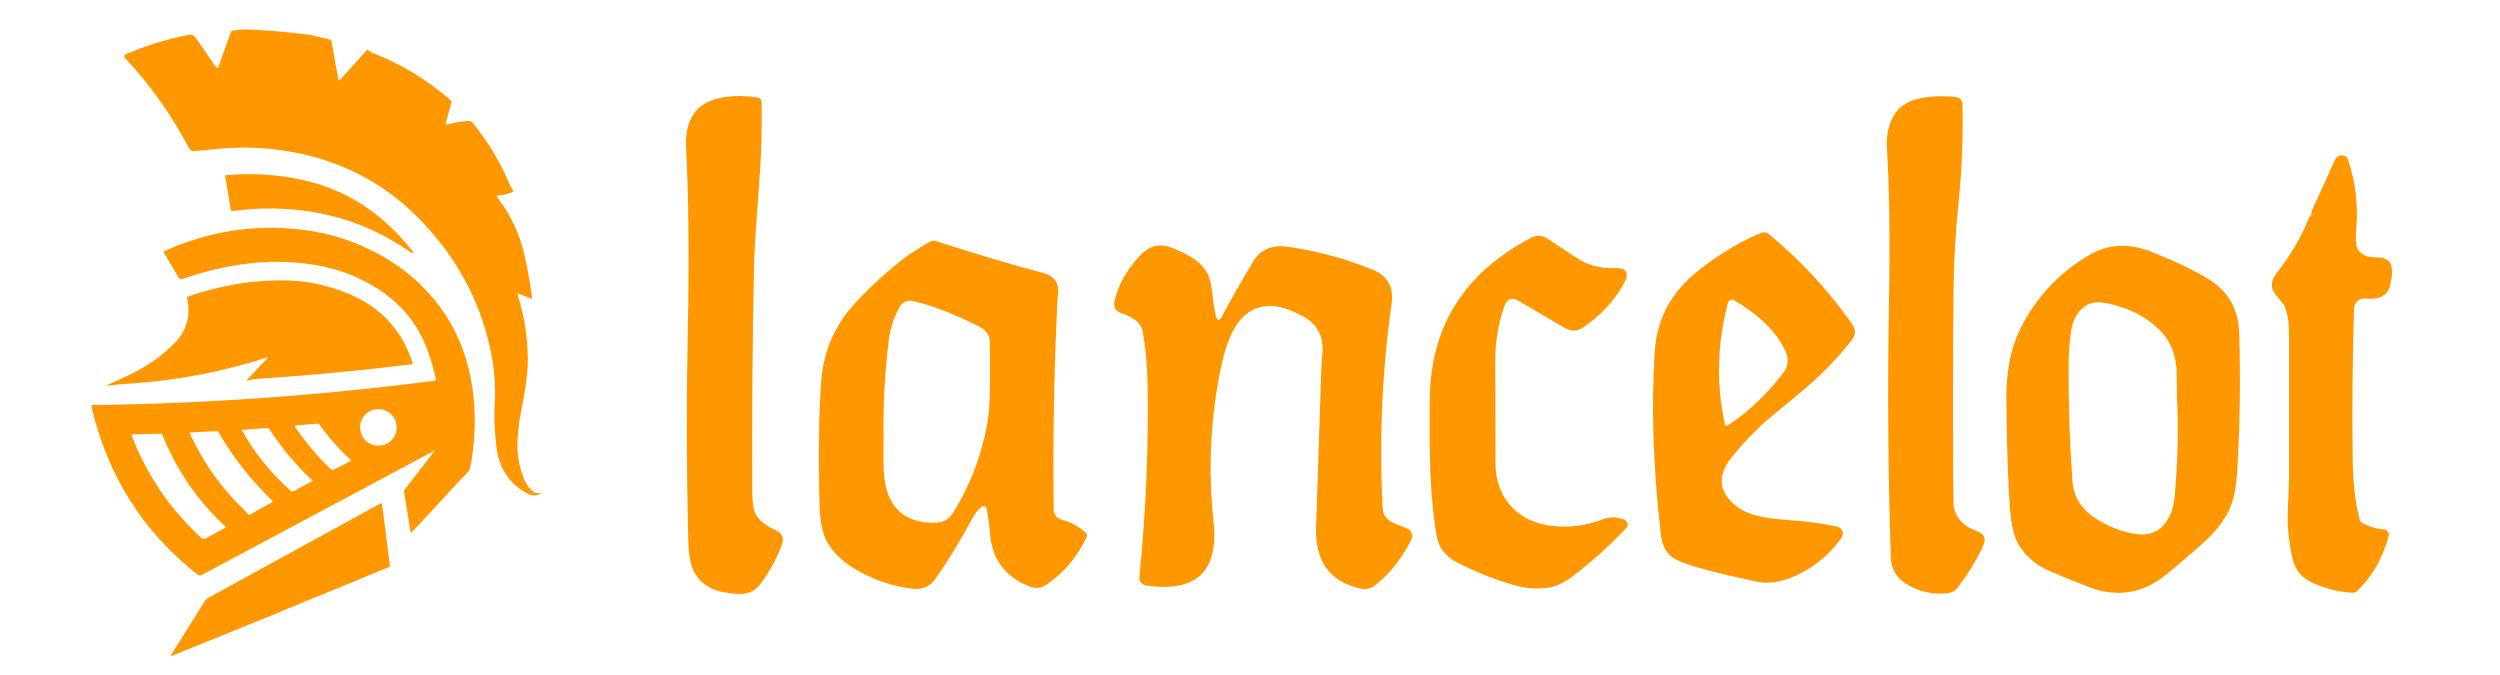
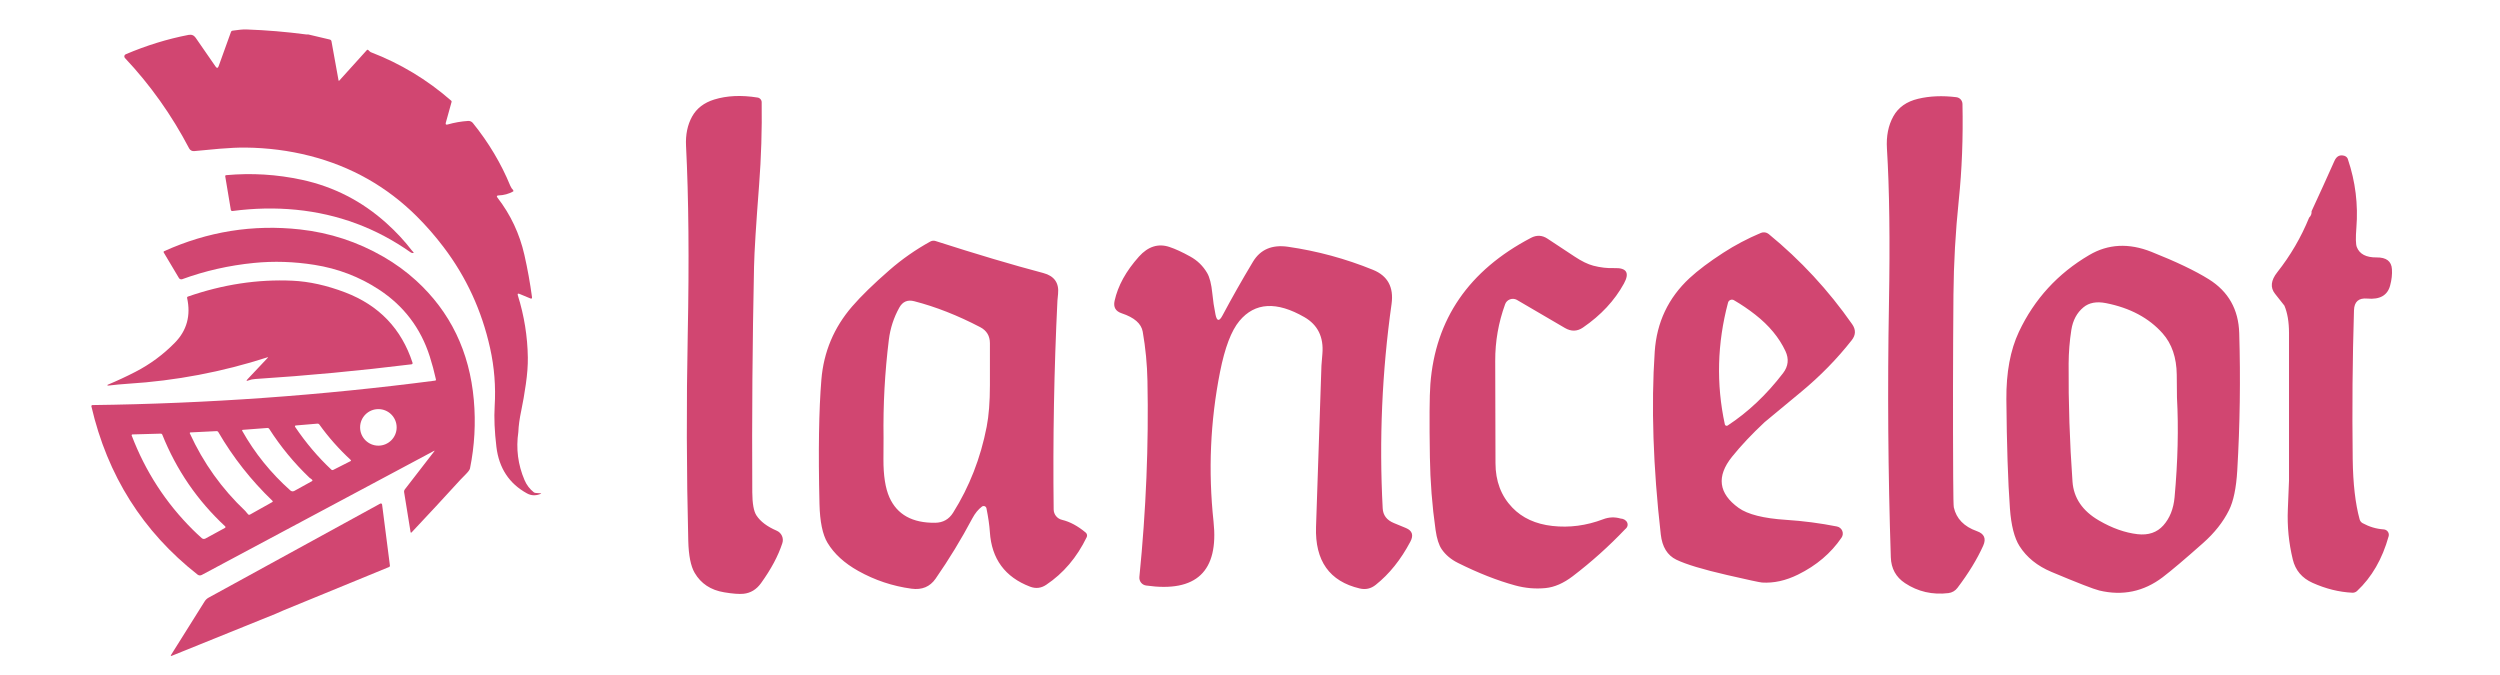
<svg xmlns="http://www.w3.org/2000/svg" style="isolation:isolate" viewBox="0 0 471 127" width="471pt" height="127pt">
  <defs>
-     <clipPath id="_clipPath_3yX40eZgHaLUv5qR8Rz3utGqKH2v7Vb1">
+     <clipPath id="_clipPath_23cPajney3HK7UIGXWRsGVrVjJCDyn7C">
      <rect width="471" height="127" />
    </clipPath>
  </defs>
-   <g clip-path="url(#_clipPath_3yX40eZgHaLUv5qR8Rz3utGqKH2v7Vb1)">
-     <clipPath id="_clipPath_qS3xFIqZ0Dx7aamU6KoL7nwPMfRscY8K">
+   <g clip-path="url(#_clipPath_23cPajney3HK7UIGXWRsGVrVjJCDyn7C)">
+     <clipPath id="_clipPath_SrL19Qzm4s92ye0YQ5fkQLqjeo8n2RhK">
      <rect x="109" y="0" width="362" height="127" transform="matrix(1,0,0,1,0,0)" fill="rgb(255,255,255)" />
    </clipPath>
-     <g clip-path="url(#_clipPath_qS3xFIqZ0Dx7aamU6KoL7nwPMfRscY8K)">
+     <g clip-path="url(#_clipPath_SrL19Qzm4s92ye0YQ5fkQLqjeo8n2RhK)">
      <g>
-         <path d=" M 346.08 99.19 C 346.534 99.279 346.911 99.589 347.085 100.014 C 347.258 100.439 347.204 100.923 346.94 101.3 Q 343.95 105.69 338.75 108.25 Q 335.29 109.96 331.97 109.75 Q 331.36 109.71 325.41 108.34 Q 318.53 106.76 315.81 105.44 Q 313.29 104.21 312.89 100.68 Q 310.72 81.56 311.75 66.25 Q 312.31 57.97 318.31 52.4 Q 320.71 50.18 324.68 47.61 Q 327.95 45.49 331.75 43.88 C 332.241 43.674 332.807 43.755 333.22 44.09 Q 342.24 51.48 348.94 61.07 Q 350.03 62.62 348.86 64.1 Q 344.72 69.37 339.35 73.82 Q 332.57 79.43 332.46 79.53 Q 328.85 82.9 326.31 86.06 Q 321.87 91.6 327.56 95.69 Q 330.13 97.53 336.5 97.94 Q 341.33 98.25 346.08 99.19 Z  M 330.69 59.28 Q 328.79 57.79 326.68 56.56 C 326.475 56.439 326.226 56.422 326.006 56.512 C 325.786 56.602 325.621 56.79 325.56 57.02 Q 322.5 68.54 324.96 79.95 C 324.985 80.062 325.062 80.154 325.168 80.198 C 325.273 80.242 325.394 80.231 325.49 80.17 Q 331.27 76.38 335.93 70.3 Q 337.41 68.36 336.38 66.15 Q 334.59 62.33 330.69 59.28 Z " fill="rgb(255,152,0)" />
-         <path d=" M 204.55 100.34 C 204.803 100.554 204.877 100.913 204.73 101.21 Q 201.96 106.93 197.1 110.18 Q 195.67 111.14 194.07 110.53 Q 186.98 107.83 186.49 100.23 Q 186.37 98.36 185.85 95.77 C 185.814 95.589 185.688 95.438 185.516 95.371 C 185.343 95.304 185.149 95.33 185 95.44 Q 183.96 96.22 183.2 97.64 Q 180.07 103.54 176.26 109.03 Q 174.67 111.31 171.73 110.91 Q 166.39 110.19 161.69 107.56 Q 157.77 105.37 155.9 102.26 Q 154.51 99.95 154.39 94.95 Q 154.04 80.04 154.75 71.5 Q 155.4 63.69 160.54 57.74 Q 163.06 54.82 167.58 50.88 Q 171.14 47.78 175.3 45.49 C 175.586 45.34 175.92 45.307 176.23 45.4 Q 187.83 49.13 196.56 51.44 Q 199.66 52.26 199.34 55.38 Q 199.22 56.57 199.22 56.64 Q 198.27 76.06 198.51 95.97 C 198.513 96.91 199.166 97.725 200.09 97.94 Q 202.31 98.47 204.55 100.34 Z  M 184.66 61.63 Q 178.29 58.31 172.24 56.75 Q 170.37 56.26 169.43 57.95 Q 167.86 60.77 167.46 64 Q 166.32 73.21 166.46 82.49 Q 166.46 82.68 166.44 86.5 Q 166.42 91.12 167.56 93.69 Q 169.74 98.58 176.2 98.49 Q 178.39 98.46 179.56 96.6 Q 184.17 89.27 185.89 80.4 Q 186.5 77.27 186.5 72.56 Q 186.5 68.46 186.5 64.66 Q 186.5 62.59 184.66 61.63 Z " fill="rgb(255,152,0)" />
-         <path d=" M 380.36 62.52 Q 384.73 53.26 393.61 48.05 Q 398.94 44.91 405.31 47.44 Q 412.31 50.22 416.15 52.62 Q 421.67 56.07 421.87 62.75 Q 422.26 75.7 421.5 88.64 Q 421.21 93.59 419.94 96.13 Q 418.29 99.45 415.06 102.31 Q 409.97 106.83 407.45 108.75 Q 402.09 112.82 395.5 111.25 Q 393.93 110.87 386.5 107.75 Q 382.5 106.07 380.48 102.89 Q 379.02 100.6 378.67 95.8 Q 378.11 88.07 378 75.25 Q 377.94 67.66 380.36 62.52 Z  M 390.24 62.16 Q 389.75 65.3 389.73 68.5 Q 389.66 79.63 390.46 90.74 Q 390.79 95.36 395.44 98.06 Q 399.17 100.23 402.71 100.64 Q 405.78 100.99 407.57 98.99 Q 409.39 96.95 409.69 93.69 Q 410.61 83.54 410.14 74.89 Q 410.14 74.83 410.1 70.61 Q 410.05 65.76 407.44 62.81 Q 403.57 58.45 396.77 57.11 Q 394.11 56.58 392.52 57.9 Q 390.67 59.43 390.24 62.16 Z " fill="rgb(255,152,0)" />
-         <path d=" M 146.32 99.98 C 147.24 100.37 147.705 101.396 147.39 102.34 Q 146.24 105.89 143.38 109.86 Q 142.08 111.67 140.06 111.87 Q 138.83 111.99 136.43 111.59 Q 132.65 110.97 130.87 107.92 Q 129.77 106.03 129.67 101.88 Q 129.18 82.44 129.57 63 Q 129.99 42.11 129.25 27.5 Q 129.09 24.31 130.39 21.96 Q 131.67 19.65 134.56 18.75 Q 138.16 17.64 142.74 18.38 C 143.174 18.448 143.495 18.815 143.5 19.25 Q 143.61 27.03 143.02 34.78 Q 142.15 46.04 142.06 50.25 Q 141.61 71.49 141.73 92.74 Q 141.75 95.94 142.51 97.1 Q 143.63 98.82 146.32 99.98 Z " fill="rgb(255,152,0)" />
-         <path d=" M 358.9 109.86 Q 356.33 108.16 356.23 104.99 Q 355.45 81.13 355.88 57.25 Q 356.2 39.32 355.5 28 Q 355.28 24.48 356.71 21.91 Q 358.12 19.38 361.38 18.61 Q 364.64 17.83 368.57 18.31 C 369.225 18.389 369.72 18.936 369.73 19.59 Q 369.93 29.15 369.03 37.75 Q 368.11 46.6 368.03 55.5 Q 367.89 72.7 367.98 89.89 Q 368.01 95.21 368.1 95.59 Q 368.81 98.78 372.45 100.07 Q 374.54 100.8 373.63 102.82 Q 371.92 106.62 368.78 110.76 C 368.374 111.307 367.758 111.661 367.08 111.74 Q 362.56 112.28 358.9 109.86 Z " fill="rgb(255,152,0)" />
-         <path d=" M 435.04 41 Q 435.56 40.51 435.5 39.79 Q 437.69 35.07 439.81 30.31 Q 440.42 28.95 441.73 29.37 C 442.057 29.496 442.288 29.742 442.35 30.03 Q 444.47 36.32 443.94 42.93 Q 443.72 45.76 444.02 46.54 Q 444.79 48.53 447.75 48.5 Q 450.5 48.47 450.64 50.71 Q 450.74 52.16 450.3 53.79 Q 449.56 56.58 445.99 56.25 Q 443.56 56.03 443.49 58.47 Q 443.07 72.25 443.25 86.5 Q 443.34 93.41 444.55 97.83 C 444.624 98.137 444.827 98.401 445.11 98.56 Q 447.01 99.6 449.1 99.74 C 449.408 99.762 449.69 99.919 449.869 100.169 C 450.047 100.419 450.103 100.735 450.02 101.03 Q 448.23 107.46 444.06 111.35 C 443.824 111.566 443.511 111.681 443.19 111.67 Q 439.44 111.49 435.69 109.81 Q 432.7 108.47 431.96 105.4 Q 430.83 100.73 431.03 95.98 Q 431.25 90.64 431.25 90.51 Q 431.25 76.63 431.25 62.75 Q 431.25 59.63 430.38 57.58 Q 430.37 57.55 428.61 55.34 Q 427.22 53.59 429.04 51.29 Q 432.77 46.57 435.04 41 Z " fill="rgb(255,152,0)" />
-         <path d=" M 305.31 97.69 C 305.875 97.713 306.369 98.013 306.562 98.451 C 306.755 98.888 306.608 99.377 306.19 99.69 Q 301.59 104.53 296.29 108.57 Q 293.7 110.54 291.2 110.79 Q 288.33 111.08 285.44 110.29 Q 280.41 108.91 274.69 106.06 Q 272.72 105.08 271.62 103.48 Q 270.81 102.3 270.46 99.83 Q 269.49 93 269.39 86.11 Q 269.23 75.71 269.48 72.39 Q 270.88 54 288.44 44.81 Q 290.04 43.97 291.54 44.96 Q 293.92 46.53 296.66 48.34 Q 298.63 49.65 300.19 50.06 Q 302.19 50.58 304.15 50.51 Q 307.61 50.39 305.95 53.42 Q 303.31 58.23 298.23 61.71 Q 296.6 62.83 294.83 61.79 L 285.75 56.48 C 285.355 56.273 284.886 56.245 284.467 56.403 C 284.048 56.56 283.721 56.888 283.57 57.3 Q 281.68 62.48 281.7 68 Q 281.75 77.62 281.75 87.25 Q 281.75 92.33 284.92 95.63 Q 287.73 98.56 292.47 99.09 Q 297.28 99.63 302.03 97.83 Q 303.65 97.21 305.31 97.69 Z " fill="rgb(255,152,0)" />
-         <path d=" M 262.6 98.54 L 264.88 99.48 Q 266.68 100.23 265.71 102.05 Q 263.02 107.14 259.18 110.19 Q 257.84 111.26 256.18 110.87 Q 247.62 108.86 247.94 99.26 Q 248.44 84.06 248.96 68.87 Q 248.96 68.82 249.14 66.64 Q 249.53 61.93 245.75 59.75 Q 237.88 55.22 233.51 60.46 Q 231.21 63.22 229.85 70.09 Q 227.1 84 228.63 98.26 Q 230.14 112.35 215.92 110.31 C 215.133 110.196 214.577 109.481 214.66 108.69 Q 216.55 89.79 216.18 71.75 Q 216.09 67.08 215.29 62.49 Q 214.89 60.21 211.34 59.03 Q 209.59 58.46 209.99 56.67 Q 210.92 52.43 214.58 48.34 Q 217.16 45.47 220.33 46.53 Q 221.99 47.08 224.24 48.33 Q 226.26 49.44 227.42 51.42 Q 228.14 52.64 228.4 55.26 Q 228.59 57.27 229 59.26 Q 229.39 61.18 230.31 59.45 Q 232.99 54.42 236.06 49.31 Q 238.15 45.84 242.66 46.49 Q 250.94 47.69 258.68 50.84 Q 262.83 52.53 262.17 57.27 Q 259.47 76.43 260.5 95.77 Q 260.6 97.72 262.6 98.54 Z " fill="rgb(255,152,0)" />
+         <path d=" M 330.69 59.28 Q 328.79 57.79 326.68 56.56 C 326.475 56.439 326.226 56.422 326.006 56.512 C 325.786 56.602 325.621 56.79 325.56 57.02 Q 322.5 68.54 324.96 79.95 C 324.985 80.062 325.062 80.154 325.168 80.198 C 325.273 80.242 325.394 80.231 325.49 80.17 Q 331.27 76.38 335.93 70.3 Q 337.41 68.36 336.38 66.15 Q 334.59 62.33 330.69 59.28 L 330.69 59.28 L 330.69 59.28 L 330.69 59.28 L 330.69 59.28 L 330.69 59.28 L 330.69 59.28 L 330.69 59.28 Z  M 184.66 61.63 Q 178.29 58.31 172.24 56.75 Q 170.37 56.26 169.43 57.95 Q 167.86 60.77 167.46 64 Q 166.32 73.21 166.46 82.49 Q 166.46 82.68 166.44 86.5 Q 166.42 91.12 167.56 93.69 Q 169.74 98.58 176.2 98.49 Q 178.39 98.46 179.56 96.6 Q 184.17 89.27 185.89 80.4 Q 186.5 77.27 186.5 72.56 Q 186.5 68.46 186.5 64.66 Q 186.5 62.59 184.66 61.63 L 184.66 61.63 L 184.66 61.63 L 184.66 61.63 L 184.66 61.63 L 184.66 61.63 L 184.66 61.63 L 184.66 61.63 Z  M 390.24 62.16 Q 389.75 65.3 389.73 68.5 Q 389.66 79.63 390.46 90.74 Q 390.79 95.36 395.44 98.06 Q 399.17 100.23 402.71 100.64 Q 405.78 100.99 407.57 98.99 Q 409.39 96.95 409.69 93.69 Q 410.61 83.54 410.14 74.89 Q 410.14 74.83 410.1 70.61 Q 410.05 65.76 407.44 62.81 Q 403.57 58.45 396.77 57.11 Q 394.11 56.58 392.52 57.9 Q 390.67 59.43 390.24 62.16 L 390.24 62.16 L 390.24 62.16 L 390.24 62.16 L 390.24 62.16 L 390.24 62.16 L 390.24 62.16 Z  M 146.32 99.98 C 147.24 100.37 147.705 101.396 147.39 102.34 Q 146.24 105.89 143.38 109.86 Q 142.08 111.67 140.06 111.87 Q 138.83 111.99 136.43 111.59 Q 132.65 110.97 130.87 107.92 Q 129.77 106.03 129.67 101.88 Q 129.18 82.44 129.57 63 Q 129.99 42.11 129.25 27.5 Q 129.09 24.31 130.39 21.96 Q 131.67 19.65 134.56 18.75 Q 138.16 17.64 142.74 18.38 C 143.174 18.448 143.495 18.815 143.5 19.25 Q 143.61 27.03 143.02 34.78 Q 142.15 46.04 142.06 50.25 Q 141.61 71.49 141.73 92.74 Q 141.75 95.94 142.51 97.1 Q 143.63 98.82 146.32 99.98 L 146.32 99.98 L 146.32 99.98 L 146.32 99.98 L 146.32 99.98 Z  M 358.9 109.86 Q 356.33 108.16 356.23 104.99 Q 355.45 81.13 355.88 57.25 Q 356.2 39.32 355.5 28 Q 355.28 24.48 356.71 21.91 Q 358.12 19.38 361.38 18.61 Q 364.64 17.83 368.57 18.31 C 369.225 18.389 369.72 18.936 369.73 19.59 Q 369.93 29.15 369.03 37.75 Q 368.11 46.6 368.03 55.5 Q 367.89 72.7 367.98 89.89 Q 368.01 95.21 368.1 95.59 Q 368.81 98.78 372.45 100.07 Q 374.54 100.8 373.63 102.82 Q 371.92 106.62 368.78 110.76 C 368.374 111.307 367.758 111.661 367.08 111.74 Q 362.56 112.28 358.9 109.86 L 358.9 109.86 L 358.9 109.86 L 358.9 109.86 Z  M 435.04 41 Q 435.56 40.51 435.5 39.79 Q 437.69 35.07 439.81 30.31 Q 440.42 28.95 441.73 29.37 C 442.057 29.496 442.288 29.742 442.35 30.03 Q 444.47 36.32 443.94 42.93 Q 443.72 45.76 444.02 46.54 Q 444.79 48.53 447.75 48.5 Q 450.5 48.47 450.64 50.71 Q 450.74 52.16 450.3 53.79 Q 449.56 56.58 445.99 56.25 Q 443.56 56.03 443.49 58.47 Q 443.07 72.25 443.25 86.5 Q 443.34 93.41 444.55 97.83 C 444.624 98.137 444.827 98.401 445.11 98.56 Q 447.01 99.6 449.1 99.74 C 449.408 99.762 449.69 99.919 449.869 100.169 C 450.047 100.419 450.103 100.735 450.02 101.03 Q 448.23 107.46 444.06 111.35 C 443.824 111.566 443.511 111.681 443.19 111.67 Q 439.44 111.49 435.69 109.81 Q 432.7 108.47 431.96 105.4 Q 430.83 100.73 431.03 95.98 Q 431.25 90.64 431.25 90.51 Q 431.25 76.63 431.25 62.75 Q 431.25 59.63 430.38 57.58 Q 430.37 57.55 428.61 55.34 Q 427.22 53.59 429.04 51.29 Q 432.77 46.57 435.04 41 L 435.04 41 L 435.04 41 Z  M 305.31 97.69 C 305.875 97.713 306.369 98.013 306.562 98.451 C 306.755 98.888 306.608 99.377 306.19 99.69 Q 301.59 104.53 296.29 108.57 Q 293.7 110.54 291.2 110.79 Q 288.33 111.08 285.44 110.29 Q 280.41 108.91 274.69 106.06 Q 272.72 105.08 271.62 103.48 Q 270.81 102.3 270.46 99.83 Q 269.49 93 269.39 86.11 Q 269.23 75.71 269.48 72.39 Q 270.88 54 288.44 44.81 Q 290.04 43.97 291.54 44.96 Q 293.92 46.53 296.66 48.34 Q 298.63 49.65 300.19 50.06 Q 302.19 50.58 304.15 50.51 Q 307.61 50.39 305.95 53.42 Q 303.31 58.23 298.23 61.71 Q 296.6 62.83 294.83 61.79 L 285.75 56.48 C 285.355 56.273 284.886 56.245 284.467 56.403 C 284.048 56.56 283.721 56.888 283.57 57.3 Q 281.68 62.48 281.7 68 Q 281.75 77.62 281.75 87.25 Q 281.75 92.33 284.92 95.63 Q 287.73 98.56 292.47 99.09 Q 297.28 99.63 302.03 97.83 Q 303.65 97.21 305.31 97.69 L 305.31 97.69 Z  M 346.08 99.19 C 346.534 99.279 346.911 99.589 347.085 100.014 C 347.258 100.439 347.204 100.923 346.94 101.3 Q 343.95 105.69 338.75 108.25 Q 335.29 109.96 331.97 109.75 Q 331.36 109.71 325.41 108.34 Q 318.53 106.76 315.81 105.44 Q 313.29 104.21 312.89 100.68 Q 310.72 81.56 311.75 66.25 Q 312.31 57.97 318.31 52.4 Q 320.71 50.18 324.68 47.61 Q 327.95 45.49 331.75 43.88 C 332.241 43.674 332.807 43.755 333.22 44.09 Q 342.24 51.48 348.94 61.07 Q 350.03 62.62 348.86 64.1 Q 344.72 69.37 339.35 73.82 Q 332.57 79.43 332.46 79.53 Q 328.85 82.9 326.31 86.06 Q 321.87 91.6 327.56 95.69 Q 330.13 97.53 336.5 97.94 Q 341.33 98.25 346.08 99.19 L 346.08 99.19 L 346.08 99.19 L 346.08 99.19 L 346.08 99.19 L 346.08 99.19 L 346.08 99.19 L 346.08 99.19 Z  M 204.55 100.34 C 204.803 100.554 204.877 100.913 204.73 101.21 Q 201.96 106.93 197.1 110.18 Q 195.67 111.14 194.07 110.53 Q 186.98 107.83 186.49 100.23 Q 186.37 98.36 185.85 95.77 C 185.814 95.589 185.688 95.438 185.516 95.371 C 185.343 95.304 185.149 95.33 185 95.44 Q 183.96 96.22 183.2 97.64 Q 180.07 103.54 176.26 109.03 Q 174.67 111.31 171.73 110.91 Q 166.39 110.19 161.69 107.56 Q 157.77 105.37 155.9 102.26 Q 154.51 99.95 154.39 94.95 Q 154.04 80.04 154.75 71.5 Q 155.4 63.69 160.54 57.74 Q 163.06 54.82 167.58 50.88 Q 171.14 47.78 175.3 45.49 C 175.586 45.34 175.92 45.307 176.23 45.4 Q 187.83 49.13 196.56 51.44 Q 199.66 52.26 199.34 55.38 Q 199.22 56.57 199.22 56.64 Q 198.27 76.06 198.51 95.97 C 198.513 96.91 199.166 97.725 200.09 97.94 Q 202.31 98.47 204.55 100.34 L 204.55 100.34 L 204.55 100.34 L 204.55 100.34 L 204.55 100.34 L 204.55 100.34 L 204.55 100.34 L 204.55 100.34 Z  M 380.36 62.52 Q 384.73 53.26 393.61 48.05 Q 398.94 44.91 405.31 47.44 Q 412.31 50.22 416.15 52.62 Q 421.67 56.07 421.87 62.75 Q 422.26 75.7 421.5 88.64 Q 421.21 93.59 419.94 96.13 Q 418.29 99.45 415.06 102.31 Q 409.97 106.83 407.45 108.75 Q 402.09 112.82 395.5 111.25 Q 393.93 110.87 386.5 107.75 Q 382.5 106.07 380.48 102.89 Q 379.02 100.6 378.67 95.8 Q 378.11 88.07 378 75.25 Q 377.94 67.66 380.36 62.52 L 380.36 62.52 L 380.36 62.52 L 380.36 62.52 L 380.36 62.52 L 380.36 62.52 L 380.36 62.52 Z  M 262.6 98.54 L 264.88 99.48 Q 266.68 100.23 265.71 102.05 Q 263.02 107.14 259.18 110.19 Q 257.84 111.26 256.18 110.87 Q 247.62 108.86 247.94 99.26 Q 248.44 84.06 248.96 68.87 Q 248.96 68.82 249.14 66.64 Q 249.53 61.93 245.75 59.75 Q 237.88 55.22 233.51 60.46 Q 231.21 63.22 229.85 70.09 Q 227.1 84 228.63 98.26 Q 230.14 112.35 215.92 110.31 C 215.133 110.196 214.577 109.481 214.66 108.69 Q 216.55 89.79 216.18 71.75 Q 216.09 67.08 215.29 62.49 Q 214.89 60.21 211.34 59.03 Q 209.59 58.46 209.99 56.67 Q 210.92 52.43 214.58 48.34 Q 217.16 45.47 220.33 46.53 Q 221.99 47.08 224.24 48.33 Q 226.26 49.44 227.42 51.42 Q 228.14 52.64 228.4 55.26 Q 228.59 57.27 229 59.26 Q 229.39 61.18 230.31 59.45 Q 232.99 54.42 236.06 49.31 Q 238.15 45.84 242.66 46.49 Q 250.94 47.69 258.68 50.84 Q 262.83 52.53 262.17 57.27 Q 259.47 76.43 260.5 95.77 Q 260.6 97.72 262.6 98.54 Z " fill-rule="evenodd" fill="rgb(209,70,113)" />
      </g>
    </g>
-     <clipPath id="_clipPath_WqpoNqGXDEk3EWynIr7tTE8mpA9Js93b">
+     <clipPath id="_clipPath_SrVTNOUg35qZnpcNpyhgI3VE7edKy9nt">
      <rect x="16.657" y="0" width="85.687" height="127" transform="matrix(1,0,0,1,0,0)" fill="rgb(255,255,255)" />
    </clipPath>
-     <g clip-path="url(#_clipPath_WqpoNqGXDEk3EWynIr7tTE8mpA9Js93b)">
+     <g clip-path="url(#_clipPath_SrVTNOUg35qZnpcNpyhgI3VE7edKy9nt)">
      <g>
-         <path d=" M 81.779 84.941 L 38.002 108.325 C 37.751 108.458 37.445 108.431 37.221 108.256 Q 21.752 96.107 17.219 76.56 C 17.206 76.5 17.221 76.439 17.259 76.391 C 17.297 76.344 17.354 76.316 17.414 76.315 Q 49.822 75.905 82.004 71.705 C 82.049 71.7 82.088 71.676 82.114 71.639 C 82.139 71.603 82.148 71.557 82.138 71.514 Q 81.626 69.215 80.971 67.165 Q 78.405 59.128 71.355 54.53 Q 65.869 50.945 59.236 49.897 Q 53.445 48.979 47.833 49.538 Q 40.783 50.238 34.303 52.609 C 34.073 52.675 33.826 52.579 33.71 52.38 L 30.845 47.568 C 30.819 47.528 30.811 47.479 30.824 47.434 C 30.837 47.389 30.87 47.351 30.914 47.33 Q 43.231 41.753 56.535 43.226 Q 64.928 44.155 72.223 48.363 Q 75.627 50.329 78.393 52.854 Q 88.06 61.683 89.268 75.355 Q 89.842 81.854 88.549 88.246 Q 88.473 88.625 87.715 89.386 Q 86.916 90.193 86.736 90.388 Q 82.23 95.334 77.571 100.276 Q 77.387 100.475 77.345 100.208 L 76.14 92.756 C 76.102 92.552 76.157 92.342 76.289 92.178 L 81.836 85.002 Q 81.958 84.845 81.779 84.941 Z  M 74.729 80.519 C 74.729 78.617 73.187 77.076 71.286 77.076 C 69.384 77.076 67.843 78.617 67.843 80.519 C 67.843 82.42 69.384 83.962 71.286 83.962 C 73.187 83.962 74.729 82.42 74.729 80.519 Z  M 66.08 86.658 Q 62.732 83.564 60.143 79.949 C 60.071 79.857 59.954 79.805 59.833 79.811 L 55.721 80.159 C 55.661 80.164 55.608 80.199 55.582 80.252 C 55.556 80.305 55.561 80.367 55.594 80.415 Q 58.651 84.945 62.445 88.498 C 62.528 88.572 62.649 88.591 62.752 88.544 L 66.049 86.873 C 66.089 86.854 66.117 86.816 66.123 86.774 C 66.129 86.73 66.113 86.687 66.08 86.658 Z  M 58.322 90.017 Q 53.961 85.855 50.709 80.779 C 50.647 80.682 50.535 80.623 50.415 80.626 L 45.725 80.982 C 45.682 80.987 45.644 81.013 45.626 81.05 C 45.607 81.089 45.61 81.133 45.633 81.169 Q 49.187 87.488 54.715 92.412 C 54.911 92.584 55.196 92.619 55.43 92.5 L 58.758 90.66 C 58.808 90.638 58.845 90.596 58.857 90.546 C 58.869 90.495 58.855 90.443 58.819 90.403 Q 58.75 90.315 58.655 90.25 Q 58.36 90.051 58.322 90.017 Z  M 46.483 96.597 Q 46.601 96.769 46.754 96.914 C 46.84 96.997 46.969 97.015 47.075 96.96 L 51.306 94.588 C 51.349 94.565 51.378 94.523 51.383 94.475 C 51.387 94.428 51.367 94.382 51.329 94.351 Q 45.312 88.586 41.116 81.379 C 41.057 81.281 40.947 81.221 40.829 81.223 L 35.875 81.467 C 35.829 81.47 35.788 81.495 35.767 81.533 C 35.745 81.571 35.745 81.617 35.768 81.655 Q 39.574 89.986 46.222 96.279 Q 46.341 96.39 46.483 96.597 Z  M 36.311 99.787 Q 37.08 100.552 38.009 101.382 C 38.2 101.554 38.478 101.586 38.702 101.462 L 42.389 99.454 C 42.439 99.426 42.472 99.376 42.479 99.319 C 42.486 99.263 42.465 99.206 42.424 99.167 Q 34.567 91.868 30.569 81.873 C 30.526 81.767 30.422 81.697 30.305 81.697 L 24.95 81.846 C 24.899 81.848 24.853 81.875 24.825 81.917 C 24.798 81.958 24.793 82.011 24.812 82.057 Q 28.695 92.217 36.311 99.787 Z " fill="rgb(255,152,0)" />
-         <path d=" M 57.683 6.488 L 58.066 6.488 L 62.128 7.448 C 62.296 7.489 62.422 7.616 62.449 7.773 L 63.781 15.141 Q 63.811 15.305 63.922 15.183 L 69.174 9.372 Q 69.32 9.368 69.43 9.468 Q 69.721 9.777 69.851 9.827 Q 78.221 13.044 84.957 18.928 C 85.07 19 85.115 19.125 85.068 19.237 L 83.993 23.109 Q 83.86 23.587 84.319 23.457 Q 86.285 22.902 88.201 22.783 C 88.543 22.763 88.873 22.909 89.089 23.174 Q 93.56 28.72 96.131 34.986 Q 96.338 35.483 96.716 35.862 Q 96.686 35.958 96.716 36.053 Q 95.423 36.769 93.924 36.819 Q 93.411 36.838 93.725 37.239 Q 97.443 42.055 98.797 48.027 Q 99.696 52.001 100.228 55.964 Q 100.285 56.373 99.914 56.22 L 97.883 55.375 Q 97.413 55.18 97.562 55.65 Q 99.36 61.396 99.444 67.364 Q 99.474 69.571 99.069 72.375 Q 98.667 75.167 98.208 77.344 Q 97.722 79.639 97.657 81.383 Q 96.961 86.092 98.82 90.449 Q 99.409 91.826 100.565 92.744 C 100.663 92.814 100.78 92.857 100.905 92.871 L 101.865 92.94 Q 102.068 92.955 101.884 93.035 Q 100.5 93.624 99.283 92.955 Q 94.241 90.185 93.522 84.18 Q 92.998 79.826 93.197 76.502 Q 93.53 70.982 92.336 65.596 Q 89.999 55.019 83.561 46.542 Q 81.201 43.432 78.539 40.782 Q 70.077 32.354 58.352 29.359 Q 52.519 27.871 46.238 27.802 Q 44.264 27.783 41.399 28.02 Q 38.912 28.227 36.575 28.468 C 36.187 28.507 35.814 28.305 35.634 27.959 Q 30.707 18.545 23.535 10.925 C 23.437 10.821 23.396 10.676 23.426 10.536 C 23.456 10.396 23.552 10.28 23.684 10.225 Q 29.575 7.719 35.515 6.576 Q 36.376 6.411 36.858 7.107 L 40.614 12.539 Q 40.978 13.063 41.196 12.455 L 43.526 5.987 C 43.566 5.879 43.669 5.8 43.793 5.78 Q 45.545 5.516 46.398 5.547 Q 52.064 5.749 57.683 6.488 Z " fill="rgb(255,152,0)" />
-         <path d=" M 72.816 42.055 Q 75.528 44.496 77.567 47.158 Q 77.636 47.25 77.747 47.357 Q 78.179 47.763 77.601 47.652 Q 77.487 47.629 77.376 47.552 Q 67.667 40.697 55.778 39.519 Q 49.941 38.945 43.797 39.756 C 43.648 39.774 43.512 39.676 43.487 39.534 L 42.432 33.211 C 42.423 33.161 42.436 33.11 42.468 33.069 C 42.5 33.029 42.548 33.004 42.6 33.001 Q 49.814 32.343 56.895 33.877 Q 65.907 35.832 72.816 42.055 Z " fill="rgb(255,152,0)" />
-         <path d=" M 50.4 67.314 Q 37.573 71.46 24.108 72.298 Q 22.253 72.417 20.405 72.646 C 20.345 72.647 20.288 72.633 20.245 72.608 Q 20.168 72.535 20.291 72.486 Q 22.942 71.38 25.497 70.064 Q 29.663 67.918 32.937 64.575 Q 36.338 61.109 35.251 56.132 C 35.227 56.026 35.286 55.917 35.389 55.88 Q 45.293 52.437 55.101 52.885 Q 59.833 53.103 65.043 55.092 Q 74.595 58.745 77.724 68.347 C 77.745 68.409 77.737 68.477 77.702 68.533 C 77.667 68.588 77.609 68.626 77.544 68.634 Q 62.744 70.462 48.116 71.403 Q 47.378 71.449 46.827 71.667 Q 46.176 71.927 46.658 71.418 L 50.453 67.394 Q 50.587 67.253 50.4 67.314 Z " fill="rgb(255,152,0)" />
-         <path d=" M 53.475 114.966 L 51.945 115.635 L 32.409 123.534 Q 32.046 123.68 32.252 123.351 L 38.545 113.317 Q 38.836 112.85 39.306 112.594 L 71.645 94.875 C 71.713 94.84 71.795 94.84 71.863 94.875 C 71.931 94.91 71.977 94.976 71.986 95.051 L 73.462 106.561 C 73.48 106.672 73.416 106.78 73.309 106.822 L 53.475 114.966 Z " fill="rgb(255,152,0)" />
+         <path d=" M 81.779 84.941 L 38.002 108.325 C 37.751 108.458 37.445 108.431 37.221 108.256 Q 21.752 96.107 17.219 76.56 C 17.206 76.5 17.221 76.439 17.259 76.391 C 17.297 76.344 17.354 76.316 17.414 76.315 Q 49.822 75.905 82.004 71.705 C 82.049 71.7 82.088 71.676 82.114 71.639 C 82.139 71.603 82.148 71.557 82.138 71.514 Q 81.626 69.215 80.971 67.165 Q 78.405 59.128 71.355 54.53 Q 65.869 50.945 59.236 49.897 Q 53.445 48.979 47.833 49.538 Q 40.783 50.238 34.303 52.609 C 34.073 52.675 33.826 52.579 33.71 52.38 L 30.845 47.568 C 30.819 47.528 30.811 47.479 30.824 47.434 C 30.837 47.389 30.87 47.351 30.914 47.33 Q 43.231 41.753 56.535 43.226 Q 64.928 44.155 72.223 48.363 Q 75.627 50.329 78.393 52.854 Q 88.06 61.683 89.268 75.355 Q 89.842 81.854 88.549 88.246 Q 88.473 88.625 87.715 89.386 Q 86.916 90.193 86.736 90.388 Q 82.23 95.334 77.571 100.276 Q 77.387 100.475 77.345 100.208 L 76.14 92.756 C 76.102 92.552 76.157 92.342 76.289 92.178 L 81.836 85.002 Q 81.958 84.845 81.779 84.941 Z  M 74.729 80.519 C 74.729 78.617 73.187 77.076 71.286 77.076 C 69.384 77.076 67.843 78.617 67.843 80.519 C 67.843 82.42 69.384 83.962 71.286 83.962 C 73.187 83.962 74.729 82.42 74.729 80.519 Z  M 66.08 86.658 Q 62.732 83.564 60.143 79.949 C 60.071 79.857 59.954 79.805 59.833 79.811 L 55.721 80.159 C 55.661 80.164 55.608 80.199 55.582 80.252 C 55.556 80.305 55.561 80.367 55.594 80.415 Q 58.651 84.945 62.445 88.498 C 62.528 88.572 62.649 88.591 62.752 88.544 L 66.049 86.873 C 66.089 86.854 66.117 86.816 66.123 86.774 C 66.129 86.73 66.113 86.687 66.08 86.658 Z  M 58.322 90.017 Q 53.961 85.855 50.709 80.779 C 50.647 80.682 50.535 80.623 50.415 80.626 L 45.725 80.982 C 45.682 80.987 45.644 81.013 45.626 81.05 C 45.607 81.089 45.61 81.133 45.633 81.169 Q 49.187 87.488 54.715 92.412 C 54.911 92.584 55.196 92.619 55.43 92.5 L 58.758 90.66 C 58.808 90.638 58.845 90.596 58.857 90.546 C 58.869 90.495 58.855 90.443 58.819 90.403 Q 58.75 90.315 58.655 90.25 Q 58.36 90.051 58.322 90.017 Z  M 46.483 96.597 Q 46.601 96.769 46.754 96.914 C 46.84 96.997 46.969 97.015 47.075 96.96 L 51.306 94.588 C 51.349 94.565 51.378 94.523 51.383 94.475 C 51.387 94.428 51.367 94.382 51.329 94.351 Q 45.312 88.586 41.116 81.379 C 41.057 81.281 40.947 81.221 40.829 81.223 L 35.875 81.467 C 35.829 81.47 35.788 81.495 35.767 81.533 C 35.745 81.571 35.745 81.617 35.768 81.655 Q 39.574 89.986 46.222 96.279 Q 46.341 96.39 46.483 96.597 Z  M 36.311 99.787 Q 37.08 100.552 38.009 101.382 C 38.2 101.554 38.478 101.586 38.702 101.462 L 42.389 99.454 C 42.439 99.426 42.472 99.376 42.479 99.319 C 42.486 99.263 42.465 99.206 42.424 99.167 Q 34.567 91.868 30.569 81.873 C 30.526 81.767 30.422 81.697 30.305 81.697 L 24.95 81.846 C 24.899 81.848 24.853 81.875 24.825 81.917 C 24.798 81.958 24.793 82.011 24.812 82.057 Q 28.695 92.217 36.311 99.787 Z " fill="rgb(209,70,113)" />
+         <path d=" M 57.683 6.488 L 58.066 6.488 L 62.128 7.448 C 62.296 7.489 62.422 7.616 62.449 7.773 L 63.781 15.141 Q 63.811 15.305 63.922 15.183 L 69.174 9.372 Q 69.32 9.368 69.43 9.468 Q 69.721 9.777 69.851 9.827 Q 78.221 13.044 84.957 18.928 C 85.07 19 85.115 19.125 85.068 19.237 L 83.993 23.109 Q 83.86 23.587 84.319 23.457 Q 86.285 22.902 88.201 22.783 C 88.543 22.763 88.873 22.909 89.089 23.174 Q 93.56 28.72 96.131 34.986 Q 96.338 35.483 96.716 35.862 Q 96.686 35.958 96.716 36.053 Q 95.423 36.769 93.924 36.819 Q 93.411 36.838 93.725 37.239 Q 97.443 42.055 98.797 48.027 Q 99.696 52.001 100.228 55.964 Q 100.285 56.373 99.914 56.22 L 97.883 55.375 Q 97.413 55.18 97.562 55.65 Q 99.36 61.396 99.444 67.364 Q 99.474 69.571 99.069 72.375 Q 98.667 75.167 98.208 77.344 Q 97.722 79.639 97.657 81.383 Q 96.961 86.092 98.82 90.449 Q 99.409 91.826 100.565 92.744 C 100.663 92.814 100.78 92.857 100.905 92.871 L 101.865 92.94 Q 102.068 92.955 101.884 93.035 Q 100.5 93.624 99.283 92.955 Q 94.241 90.185 93.522 84.18 Q 92.998 79.826 93.197 76.502 Q 93.53 70.982 92.336 65.596 Q 89.999 55.019 83.561 46.542 Q 81.201 43.432 78.539 40.782 Q 70.077 32.354 58.352 29.359 Q 52.519 27.871 46.238 27.802 Q 44.264 27.783 41.399 28.02 Q 38.912 28.227 36.575 28.468 C 36.187 28.507 35.814 28.305 35.634 27.959 Q 30.707 18.545 23.535 10.925 C 23.437 10.821 23.396 10.676 23.426 10.536 C 23.456 10.396 23.552 10.28 23.684 10.225 Q 29.575 7.719 35.515 6.576 Q 36.376 6.411 36.858 7.107 L 40.614 12.539 Q 40.978 13.063 41.196 12.455 L 43.526 5.987 C 43.566 5.879 43.669 5.8 43.793 5.78 Q 45.545 5.516 46.398 5.547 Q 52.064 5.749 57.683 6.488 Z " fill="rgb(209,70,113)" />
+         <path d=" M 72.816 42.055 Q 75.528 44.496 77.567 47.158 Q 77.636 47.25 77.747 47.357 Q 78.179 47.763 77.601 47.652 Q 77.487 47.629 77.376 47.552 Q 67.667 40.697 55.778 39.519 Q 49.941 38.945 43.797 39.756 C 43.648 39.774 43.512 39.676 43.487 39.534 L 42.432 33.211 C 42.423 33.161 42.436 33.11 42.468 33.069 C 42.5 33.029 42.548 33.004 42.6 33.001 Q 49.814 32.343 56.895 33.877 Q 65.907 35.832 72.816 42.055 Z " fill="rgb(209,70,113)" />
+         <path d=" M 50.4 67.314 Q 37.573 71.46 24.108 72.298 Q 22.253 72.417 20.405 72.646 C 20.345 72.647 20.288 72.633 20.245 72.608 Q 20.168 72.535 20.291 72.486 Q 22.942 71.38 25.497 70.064 Q 29.663 67.918 32.937 64.575 Q 36.338 61.109 35.251 56.132 C 35.227 56.026 35.286 55.917 35.389 55.88 Q 45.293 52.437 55.101 52.885 Q 59.833 53.103 65.043 55.092 Q 74.595 58.745 77.724 68.347 C 77.745 68.409 77.737 68.477 77.702 68.533 C 77.667 68.588 77.609 68.626 77.544 68.634 Q 62.744 70.462 48.116 71.403 Q 47.378 71.449 46.827 71.667 Q 46.176 71.927 46.658 71.418 L 50.453 67.394 Q 50.587 67.253 50.4 67.314 Z " fill="rgb(209,70,113)" />
+         <path d=" M 53.475 114.966 L 51.945 115.635 L 32.409 123.534 Q 32.046 123.68 32.252 123.351 L 38.545 113.317 Q 38.836 112.85 39.306 112.594 L 71.645 94.875 C 71.713 94.84 71.795 94.84 71.863 94.875 C 71.931 94.91 71.977 94.976 71.986 95.051 L 73.462 106.561 C 73.48 106.672 73.416 106.78 73.309 106.822 L 53.475 114.966 Z " fill="rgb(209,70,113)" />
      </g>
    </g>
  </g>
</svg>
